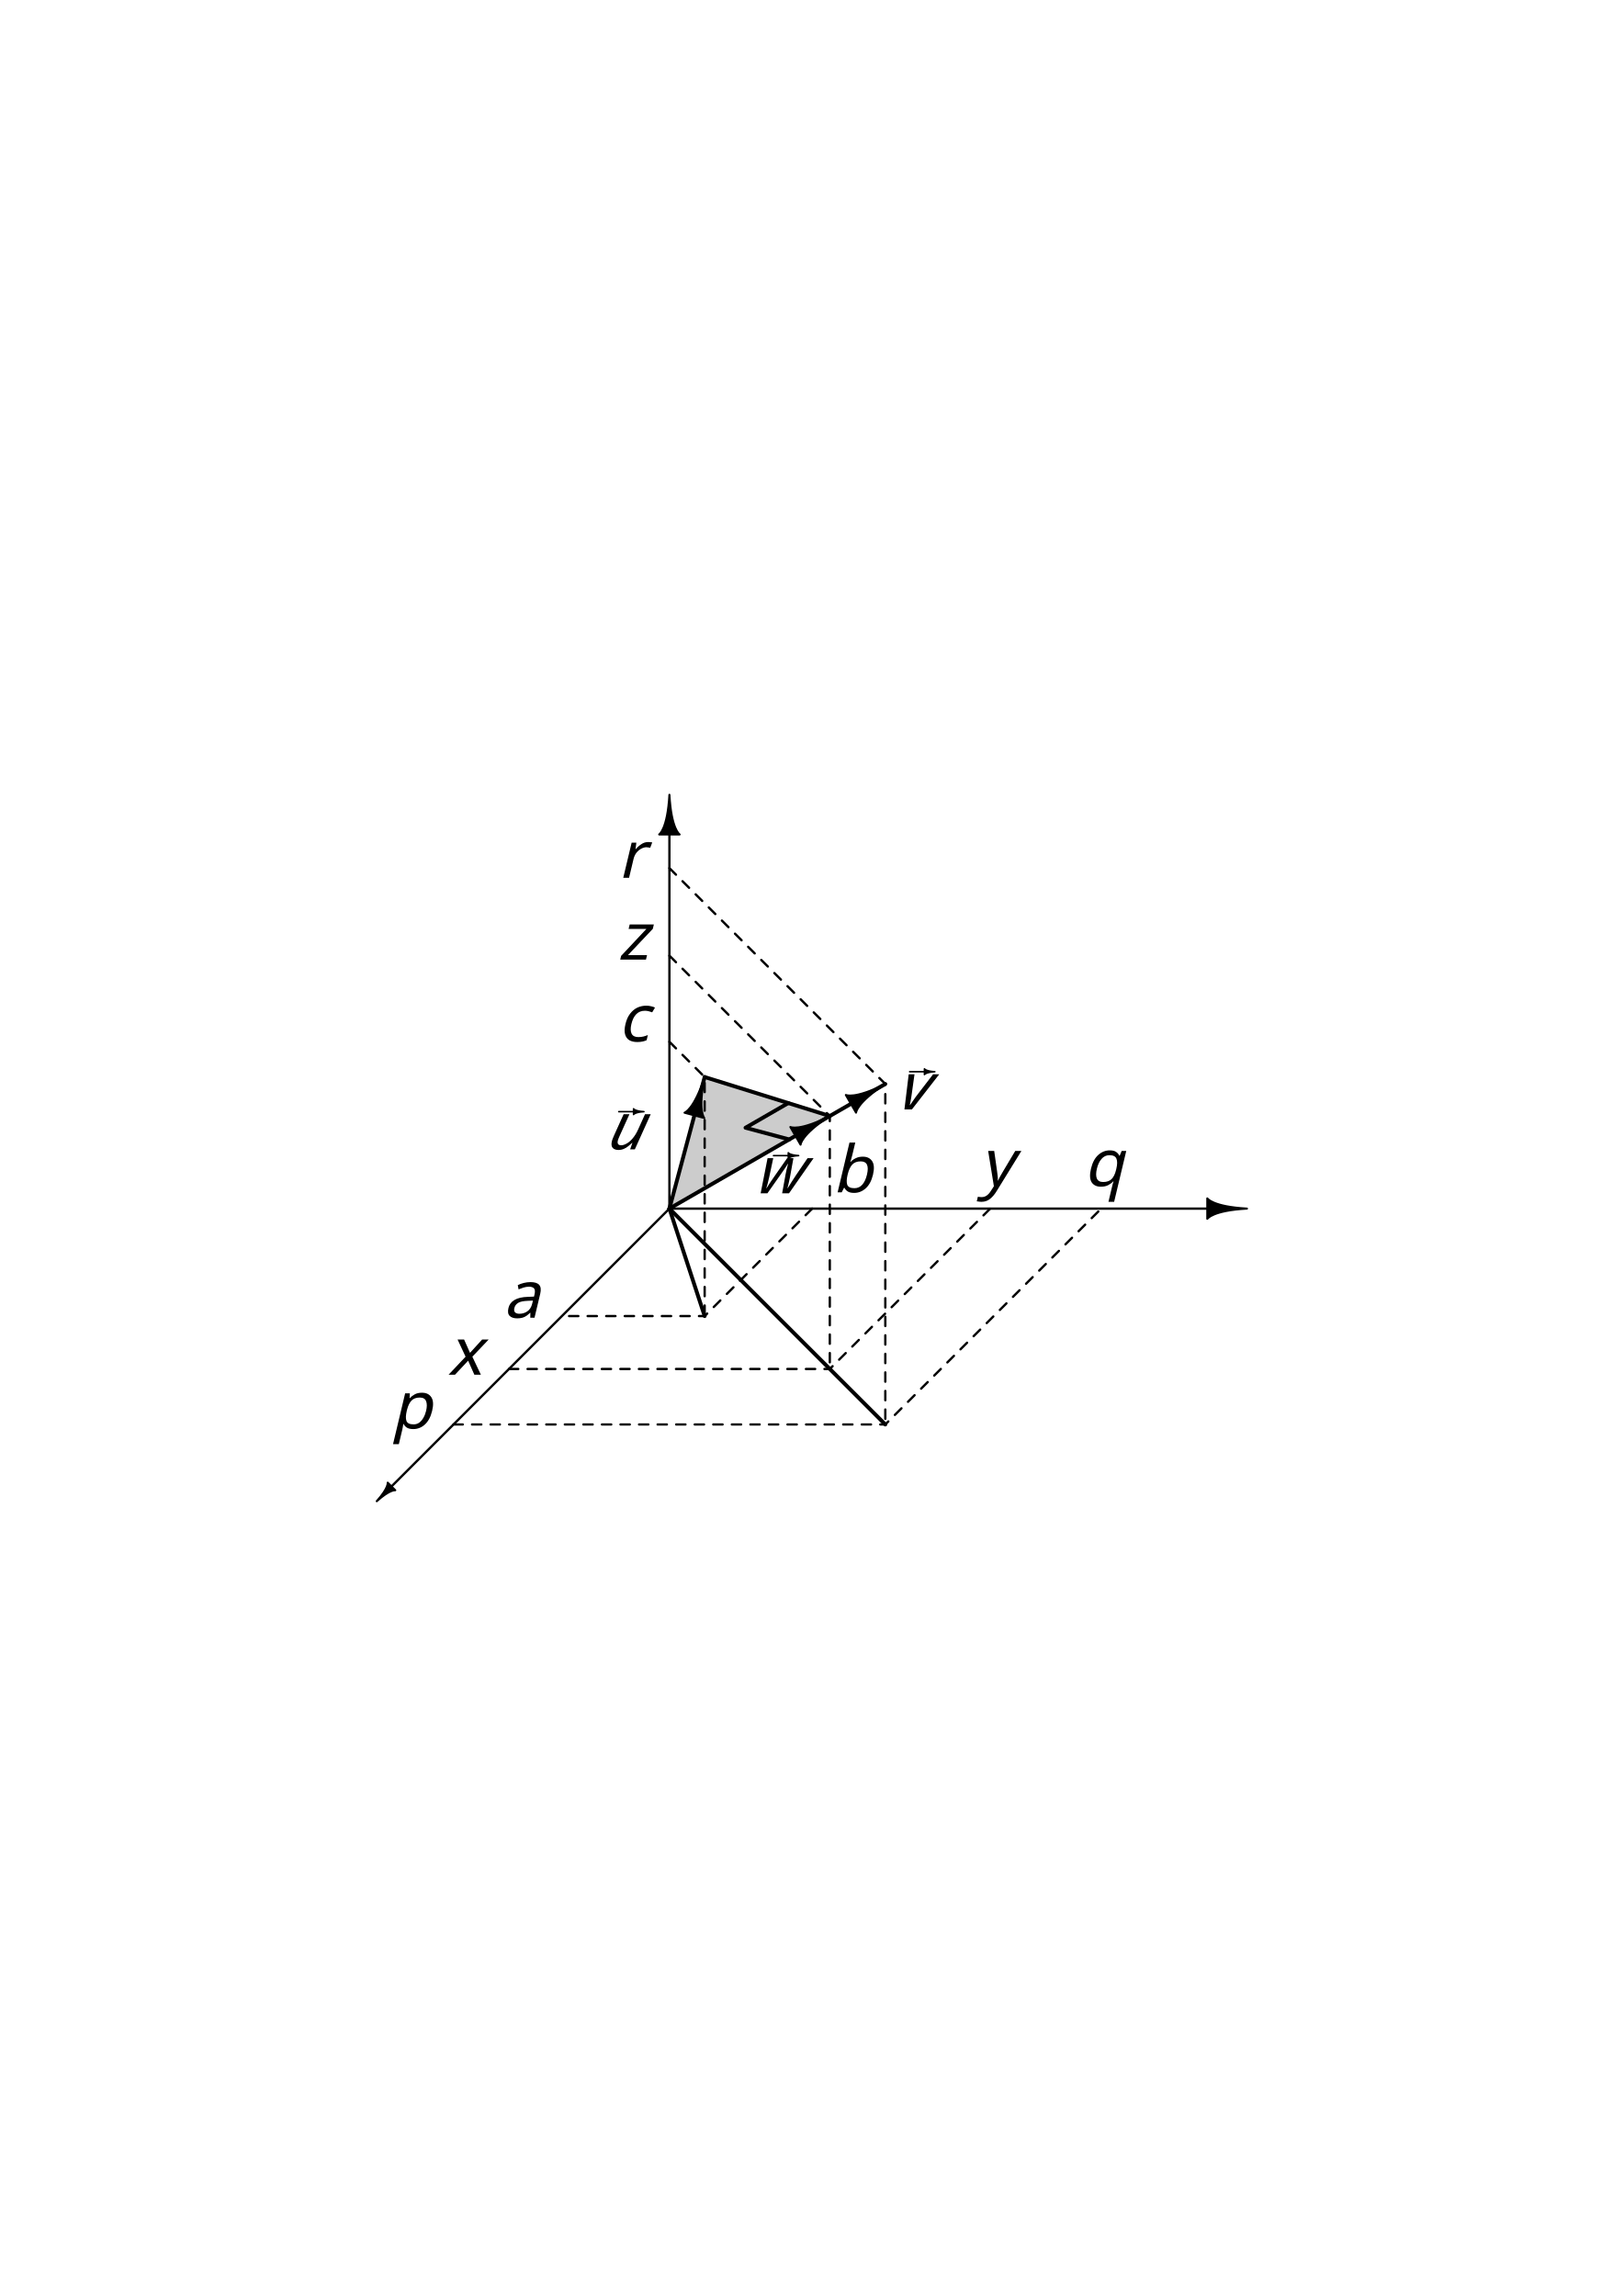
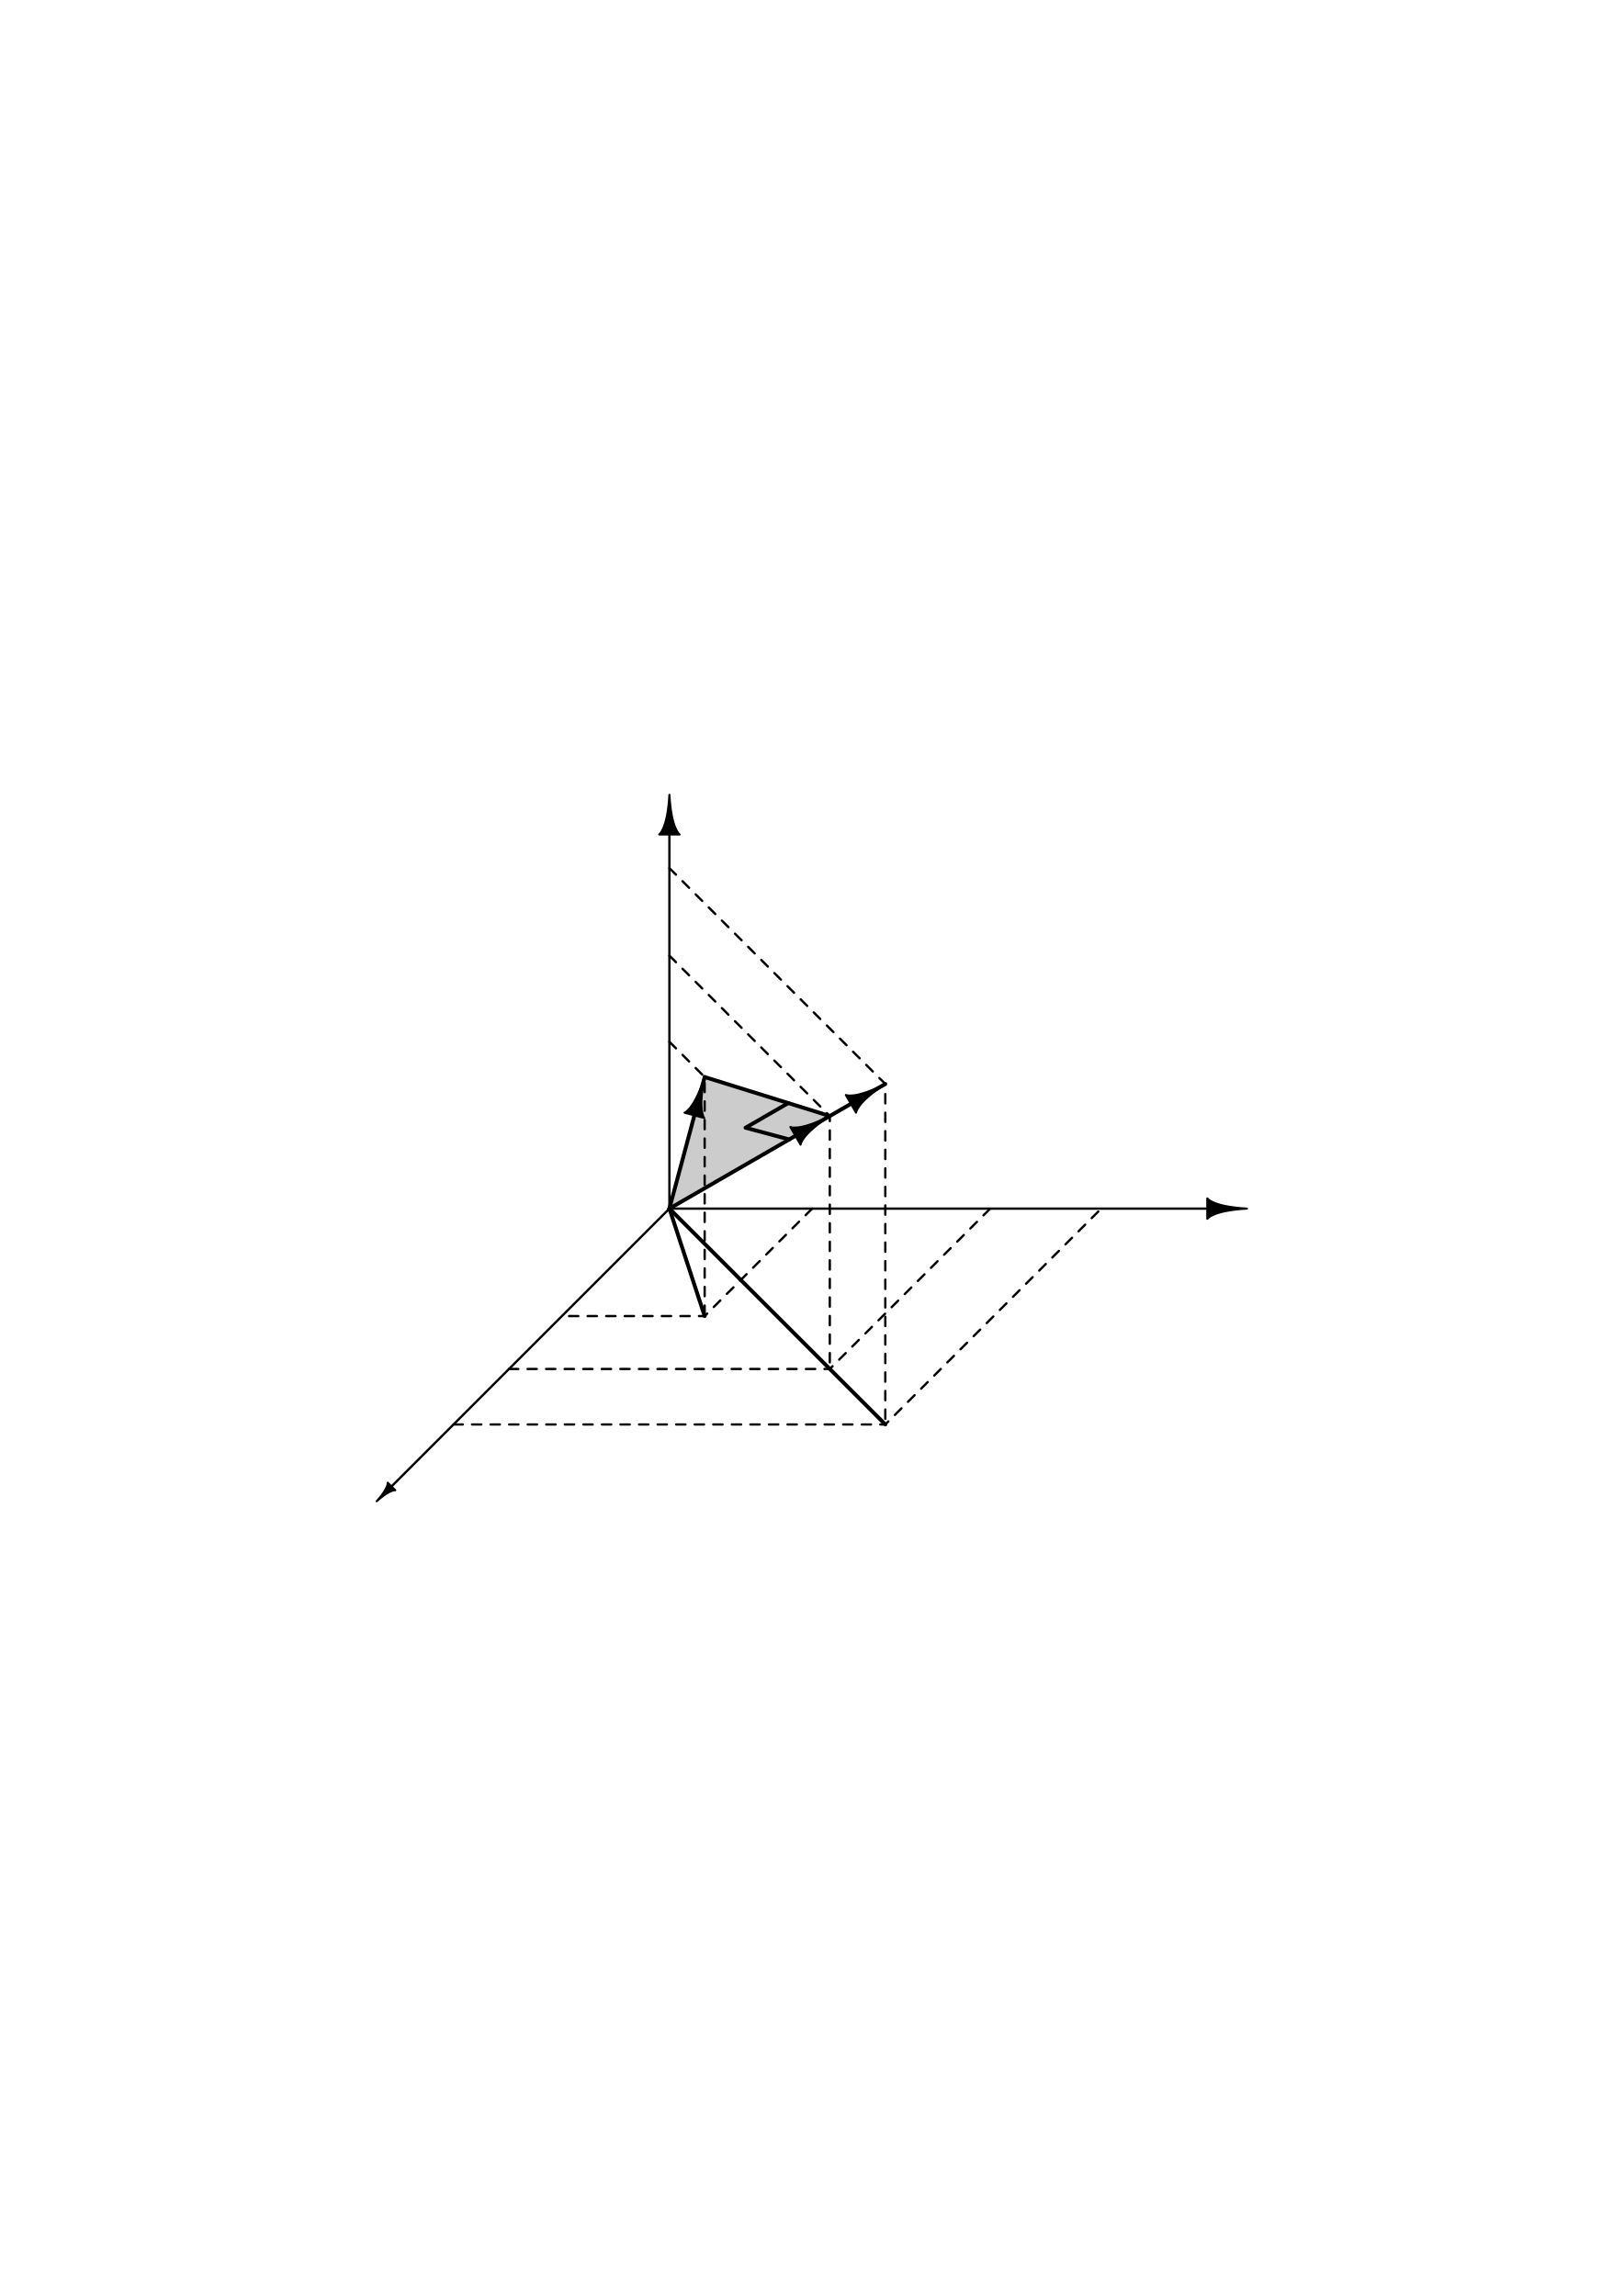
<svg xmlns="http://www.w3.org/2000/svg" width="210mm" height="297mm" viewBox="0 0 210 297" version="1.1" id="svg13439">
  <defs id="defs13436" />
  <g id="layer1">
-     <flowRoot xml:space="preserve" id="flowRoot882-7" style="font-style:normal;font-variant:normal;font-weight:normal;font-stretch:normal;font-size:26.667px;line-height:1.25;font-family:'Math Symbols';-inkscape-font-specification:'Math Symbols';letter-spacing:0px;word-spacing:0px;fill:#000000;fill-opacity:1;stroke:none" transform="matrix(0.2645833,0,0,0.2645833,49.82648,60.96861)">
-       <flowRegion id="flowRegion878-1">
-         <rect id="rect876-8" width="79.847" height="62.552" x="150.69" y="314.739" />
-       </flowRegion>
-       <flowPara id="flowPara880-3" style="font-style:normal;font-variant:normal;font-weight:normal;font-stretch:normal;font-size:32px;font-family:'Math Symbols';-inkscape-font-specification:'Math Symbols'">a</flowPara>
-     </flowRoot>
    <path id="path872-19-8-7" d="m 89.81,144.275 -1.274,-0.341 c 0,0 1.216,-0.369 2.601,-4.614 -0.922,4.369 -0.054,5.297 -0.054,5.297 z" style="fill:#000000;fill-opacity:1;stroke:#000000;stroke-width:0.265;stroke-linecap:round;stroke-linejoin:round;stroke-miterlimit:4;stroke-dasharray:none;stroke-opacity:1" />
    <path id="path872-19-8-5" d="m 110.057,142.783 -0.659,-1.142 c 0,0 1.121,0.599 5.102,-1.423 -3.742,2.437 -3.784,3.707 -3.784,3.707 z" style="fill:#000000;fill-opacity:1;stroke:#000000;stroke-width:0.265;stroke-linecap:round;stroke-linejoin:round;stroke-miterlimit:4;stroke-dasharray:none;stroke-opacity:1" />
-     <path id="path1029-4-5-5" d="m 119.562,138.632 h -1.912" style="fill:none;stroke:#000000;stroke-width:0.2;stroke-linecap:round;stroke-linejoin:round;stroke-miterlimit:4;stroke-dasharray:none;stroke-opacity:1" />
-     <path id="path1031-5-4-0" d="m 119.562,138.632 v -0.372 c 0,0 0.176,0.304 1.342,0.372 -1.167,0.067 -1.342,0.372 -1.342,0.372 z" style="fill:#000000;fill-opacity:1;stroke:#000000;stroke-width:0.2;stroke-linecap:round;stroke-linejoin:round;stroke-miterlimit:4;stroke-dasharray:none;stroke-opacity:1" />
-     <text xml:space="preserve" style="font-style:normal;font-weight:normal;font-size:8.467px;line-height:1.25;font-family:sans-serif;fill:#000000;fill-opacity:1;stroke:none;stroke-width:0.265" x="150.232" y="143.508" id="text13701-3-1" transform="skewX(-13.40196)">
-       <tspan id="tspan13699-1-6" style="font-style:italic;font-variant:normal;font-weight:500;font-stretch:normal;font-size:8.467px;font-family:'CMU Serif Upright Italic';-inkscape-font-specification:'CMU Serif Upright Italic,  Medium Italic';stroke-width:0.265" x="150.232" y="143.508">v</tspan>
-     </text>
    <path style="fill:none;stroke:#000000;stroke-width:0.3;stroke-linecap:round;stroke-linejoin:round;stroke-miterlimit:4;stroke-dasharray:none;stroke-dashoffset:0;stroke-opacity:1" d="m 86.577,107.942 v 48.397" id="path997-8-9-6" />
    <path style="fill:none;stroke:#000000;stroke-width:0.3;stroke-linecap:round;stroke-linejoin:round;stroke-miterlimit:4;stroke-dasharray:none;stroke-dashoffset:0;stroke-opacity:1" d="m 156.144,156.338 -69.567,0.001" id="path1526-3" />
    <path id="path1905-9-1-9" d="m 156.144,156.338 v -1.319 c 0,0 0.671,1.079 5.13,1.319 -4.459,0.24 -5.13,1.319 -5.13,1.319 z" style="fill:#000000;fill-opacity:1;stroke:#000000;stroke-width:0.265;stroke-linecap:round;stroke-linejoin:round;stroke-miterlimit:4;stroke-dasharray:none;stroke-opacity:1" />
    <g id="g3797" transform="matrix(0.5072713,-0.1359229,0.1359229,0.5072713,-835.7853,497.5497)" style="stroke-width:1.904">
      <path style="fill:none;stroke:#000000;stroke-width:0.571;stroke-linecap:round;stroke-linejoin:round;stroke-miterlimit:4;stroke-dasharray:none;stroke-dashoffset:0;stroke-opacity:1" d="m 1864.641,-173.01 -83.83,48.397" id="path1528-9" />
      <path id="path1907-9-5-3" d="m 1780.811,-124.614 0.659,1.142 c 0,0 -1.121,-0.599 -5.102,1.423 3.742,-2.437 3.784,-3.707 3.784,-3.707 z" style="fill:#000000;fill-opacity:1;stroke:#000000;stroke-width:0.505;stroke-linecap:round;stroke-linejoin:round;stroke-miterlimit:4;stroke-dasharray:none;stroke-opacity:1" />
    </g>
    <path id="path1903-1-7-1" d="m 86.577,107.942 h -1.319 c 0,0 1.079,-0.671 1.319,-5.13 0.24,4.459 1.319,5.13 1.319,5.13 z" style="fill:#000000;fill-opacity:1;stroke:#000000;stroke-width:0.265;stroke-linecap:round;stroke-linejoin:round;stroke-miterlimit:4;stroke-dasharray:none;stroke-opacity:1" />
-     <text xml:space="preserve" style="font-style:normal;font-weight:normal;font-size:8.467px;line-height:1.25;font-family:sans-serif;fill:#000000;fill-opacity:1;stroke:none;stroke-width:0.265" x="100.233" y="177.824" id="text13701-9-1-9" transform="skewX(-13.40196)">
-       <tspan id="tspan13699-8-7-2" style="font-style:normal;font-variant:normal;font-weight:normal;font-stretch:normal;font-size:8.467px;font-family:'CMU Serif Upright Italic';-inkscape-font-specification:'CMU Serif Upright Italic, ';stroke-width:0.265" x="100.233" y="177.824">x</tspan>
-     </text>
-     <text xml:space="preserve" style="font-style:normal;font-weight:normal;font-size:8.467px;line-height:1.25;font-family:sans-serif;fill:#000000;fill-opacity:1;stroke:none;stroke-width:0.265" x="94.625" y="184.782" id="text13701-9-1-9-0" transform="skewX(-13.40196)">
-       <tspan id="tspan13699-8-7-2-1" style="font-style:normal;font-variant:normal;font-weight:normal;font-stretch:normal;font-size:8.467px;font-family:'CMU Serif Upright Italic';-inkscape-font-specification:'CMU Serif Upright Italic, ';stroke-width:0.265" x="94.625" y="184.782">p</tspan>
-     </text>
-     <text xml:space="preserve" style="font-style:normal;font-weight:normal;font-size:8.467px;line-height:1.25;font-family:sans-serif;fill:#000000;fill-opacity:1;stroke:none;stroke-width:0.265" x="105.682" y="170.458" id="text13701-9-1-9-9" transform="skewX(-13.40196)">
-       <tspan id="tspan13699-8-7-2-4" style="font-style:normal;font-variant:normal;font-weight:normal;font-stretch:normal;font-size:8.467px;font-family:'CMU Serif Upright Italic';-inkscape-font-specification:'CMU Serif Upright Italic, ';stroke-width:0.265" x="105.682" y="170.458">a</tspan>
-     </text>
-     <text xml:space="preserve" style="font-style:normal;font-weight:normal;font-size:8.467px;line-height:1.25;font-family:sans-serif;fill:#000000;fill-opacity:1;stroke:none;stroke-width:0.265" x="109.466" y="124.131" id="text13701-9-63-6" transform="skewX(-13.40196)">
-       <tspan id="tspan13699-8-06-3" style="font-style:normal;font-variant:normal;font-weight:normal;font-stretch:normal;font-size:8.467px;font-family:'CMU Serif Upright Italic';-inkscape-font-specification:'CMU Serif Upright Italic, ';stroke-width:0.265" x="109.466" y="124.131">z</tspan>
-     </text>
-     <text xml:space="preserve" style="font-style:normal;font-weight:normal;font-size:8.467px;line-height:1.25;font-family:sans-serif;fill:#000000;fill-opacity:1;stroke:none;stroke-width:0.265" x="163.261" y="153.428" id="text13701-9-5-7" transform="skewX(-13.40196)">
-       <tspan id="tspan13699-8-4-6" style="font-style:normal;font-variant:normal;font-weight:normal;font-stretch:normal;font-size:8.467px;font-family:'CMU Serif Upright Italic';-inkscape-font-specification:'CMU Serif Upright Italic, ';stroke-width:0.265" x="163.261" y="153.428">y</tspan>
-     </text>
    <path style="font-variation-settings:normal;vector-effect:none;fill:none;fill-opacity:1;stroke:#000000;stroke-width:0.5;stroke-linecap:round;stroke-linejoin:round;stroke-miterlimit:4;stroke-dasharray:none;stroke-dashoffset:0;stroke-opacity:1;-inkscape-stroke:none;stop-color:#000000" d="m 86.577,156.339 27.924,27.924" id="path6650" />
    <path style="font-variation-settings:normal;vector-effect:none;fill:none;fill-opacity:1;stroke:#000000;stroke-width:0.5;stroke-linecap:round;stroke-linejoin:round;stroke-miterlimit:4;stroke-dasharray:none;stroke-dashoffset:0;stroke-opacity:1;-inkscape-stroke:none;stop-color:#000000" d="M 86.577,156.339 114.5,140.218" id="path6652" />
    <path style="font-variation-settings:normal;fill:none;fill-opacity:1;stroke:#000000;stroke-width:0.3;stroke-linecap:round;stroke-linejoin:round;stroke-miterlimit:4;stroke-dasharray:1.2, 1.2;stroke-dashoffset:0;stroke-opacity:1;stop-color:#000000" d="m 86.577,112.295 27.923,27.923 v 44.045" id="path6654" />
    <path style="font-variation-settings:normal;fill:none;fill-opacity:1;stroke:#000000;stroke-width:0.3;stroke-linecap:round;stroke-linejoin:round;stroke-miterlimit:4;stroke-dasharray:1.2, 1.2;stroke-dashoffset:0;stroke-opacity:1;stop-color:#000000" d="m 58.652,184.263 h 55.848 l 27.924,-27.924" id="path6656" />
    <path style="font-variation-settings:normal;fill:none;fill-opacity:1;stroke:#000000;stroke-width:0.3;stroke-linecap:round;stroke-linejoin:round;stroke-miterlimit:4;stroke-dasharray:1.2, 1.2;stroke-dashoffset:0;stroke-opacity:1;stop-color:#000000" d="m 86.577,123.617 20.745,20.745 v 32.723" id="path3759" />
    <path style="font-variation-settings:normal;fill:none;fill-opacity:1;stroke:#000000;stroke-width:0.3;stroke-linecap:round;stroke-linejoin:round;stroke-miterlimit:4;stroke-dasharray:1.2, 1.2;stroke-dashoffset:0;stroke-opacity:1;stop-color:#000000" d="m 65.83,177.085 h 41.492 l 20.746,-20.746" id="path3761" />
    <path style="font-variation-settings:normal;vector-effect:none;fill:none;fill-opacity:1;stroke:#000000;stroke-width:0.5;stroke-linecap:round;stroke-linejoin:round;stroke-miterlimit:4;stroke-dasharray:none;stroke-dashoffset:0;stroke-opacity:1;-inkscape-stroke:none;stop-color:#000000" d="m 86.577,156.339 4.56,-17.02" id="path3648" />
    <path style="font-variation-settings:normal;fill:none;fill-opacity:1;stroke:#000000;stroke-width:0.3;stroke-linecap:round;stroke-linejoin:round;stroke-miterlimit:4;stroke-dasharray:1.2, 1.2;stroke-dashoffset:0;stroke-opacity:1;stop-color:#000000" d="m 86.577,134.76 4.56,4.56 v 30.923" id="path3650" />
    <path style="font-variation-settings:normal;fill:none;fill-opacity:1;stroke:#000000;stroke-width:0.3;stroke-linecap:round;stroke-linejoin:round;stroke-miterlimit:4;stroke-dasharray:1.2, 1.2;stroke-dashoffset:0;stroke-opacity:1;stop-color:#000000" d="m 105.041,156.339 -13.903,13.903 h -18.464" id="path3653" />
    <path style="font-variation-settings:normal;vector-effect:none;fill:none;fill-opacity:1;stroke:#000000;stroke-width:0.5;stroke-linecap:round;stroke-linejoin:round;stroke-miterlimit:4;stroke-dasharray:none;stroke-dashoffset:0;stroke-opacity:1;-inkscape-stroke:none;stop-color:#000000" d="m 91.137,139.32 16.185,5.042" id="path3655" />
    <path style="font-variation-settings:normal;vector-effect:none;fill:none;fill-opacity:1;stroke:#000000;stroke-width:0.5;stroke-linecap:round;stroke-linejoin:round;stroke-miterlimit:4;stroke-dasharray:none;stroke-dashoffset:0;stroke-opacity:1;-inkscape-stroke:none;stop-color:#000000" d="m 91.137,170.243 -4.56,-13.903" id="path6608" />
    <path id="path9728" d="m 102.88,146.927 -0.659,-1.142 c 0,0 1.121,0.599 5.102,-1.423 -3.742,2.437 -3.784,3.707 -3.784,3.707 z" style="fill:#000000;fill-opacity:1;stroke:#000000;stroke-width:0.265;stroke-linecap:round;stroke-linejoin:round;stroke-miterlimit:4;stroke-dasharray:none;stroke-opacity:1" />
-     <text xml:space="preserve" style="font-style:normal;font-weight:normal;font-size:8.467px;line-height:1.25;font-family:sans-serif;fill:#000000;fill-opacity:1;stroke:none;stroke-width:0.265" x="176.651" y="153.428" id="text9732" transform="skewX(-13.40196)">
-       <tspan id="tspan9730" style="font-style:normal;font-variant:normal;font-weight:normal;font-stretch:normal;font-size:8.467px;font-family:'CMU Serif Upright Italic';-inkscape-font-specification:'CMU Serif Upright Italic, ';stroke-width:0.265" x="176.651" y="153.428">q</tspan>
-     </text>
-     <text xml:space="preserve" style="font-style:normal;font-weight:normal;font-size:8.467px;line-height:1.25;font-family:sans-serif;fill:#000000;fill-opacity:1;stroke:none;stroke-width:0.265" x="144.362" y="154.232" id="text9838" transform="skewX(-13.40196)">
-       <tspan id="tspan9836" style="font-style:normal;font-variant:normal;font-weight:normal;font-stretch:normal;font-size:8.467px;font-family:'CMU Serif Upright Italic';-inkscape-font-specification:'CMU Serif Upright Italic, ';stroke-width:0.265" x="144.362" y="154.232">b</tspan>
-     </text>
-     <text xml:space="preserve" style="font-style:normal;font-weight:normal;font-size:8.467px;line-height:1.25;font-family:sans-serif;fill:#000000;fill-opacity:1;stroke:none;stroke-width:0.265" x="111.987" y="134.714" id="text10642" transform="skewX(-13.40196)">
-       <tspan id="tspan10640" style="font-style:normal;font-variant:normal;font-weight:normal;font-stretch:normal;font-size:8.467px;font-family:'CMU Serif Upright Italic';-inkscape-font-specification:'CMU Serif Upright Italic, ';stroke-width:0.265" x="111.987" y="134.714">c</tspan>
-     </text>
-     <text xml:space="preserve" style="font-style:normal;font-weight:normal;font-size:8.467px;line-height:1.25;font-family:sans-serif;fill:#000000;fill-opacity:1;stroke:none;stroke-width:0.265" x="106.944" y="113.548" id="text10748" transform="skewX(-13.40196)">
-       <tspan id="tspan10746" style="font-style:normal;font-variant:normal;font-weight:normal;font-stretch:normal;font-size:8.467px;font-family:'CMU Serif Upright Italic';-inkscape-font-specification:'CMU Serif Upright Italic, ';stroke-width:0.265" x="106.944" y="113.548">r</tspan>
-     </text>
-     <path id="path13970" d="m 101.951,149.484 h -1.912" style="fill:none;stroke:#000000;stroke-width:0.2;stroke-linecap:round;stroke-linejoin:round;stroke-miterlimit:4;stroke-dasharray:none;stroke-opacity:1" />
-     <path id="path13972" d="m 101.951,149.484 v -0.372 c 0,0 0.176,0.304 1.342,0.372 -1.167,0.067 -1.342,0.372 -1.342,0.372 z" style="fill:#000000;fill-opacity:1;stroke:#000000;stroke-width:0.2;stroke-linecap:round;stroke-linejoin:round;stroke-miterlimit:4;stroke-dasharray:none;stroke-opacity:1" />
-     <text xml:space="preserve" style="font-style:normal;font-weight:normal;font-size:8.467px;line-height:1.25;font-family:sans-serif;fill:#000000;fill-opacity:1;stroke:none;stroke-width:0.265" x="134.483" y="154.36" id="text13976" transform="skewX(-13.40196)">
-       <tspan id="tspan13974" style="font-style:italic;font-variant:normal;font-weight:500;font-stretch:normal;font-size:8.467px;font-family:'CMU Serif Upright Italic';-inkscape-font-specification:'CMU Serif Upright Italic,  Medium Italic';stroke-width:0.265" x="134.483" y="154.36">w</tspan>
-     </text>
-     <path id="path14212" d="m 81.941,143.799 h -1.912" style="fill:none;stroke:#000000;stroke-width:0.2;stroke-linecap:round;stroke-linejoin:round;stroke-miterlimit:4;stroke-dasharray:none;stroke-opacity:1" />
-     <path id="path14214" d="m 81.941,143.799 v -0.372 c 0,0 0.176,0.304 1.342,0.372 -1.167,0.067 -1.342,0.372 -1.342,0.372 z" style="fill:#000000;fill-opacity:1;stroke:#000000;stroke-width:0.2;stroke-linecap:round;stroke-linejoin:round;stroke-miterlimit:4;stroke-dasharray:none;stroke-opacity:1" />
-     <text xml:space="preserve" style="font-style:normal;font-weight:normal;font-size:8.467px;line-height:1.25;font-family:sans-serif;fill:#000000;fill-opacity:1;stroke:none;stroke-width:0.265" x="113.843" y="148.675" id="text14218" transform="skewX(-13.40196)">
-       <tspan id="tspan14216" style="font-style:italic;font-variant:normal;font-weight:500;font-stretch:normal;font-size:8.467px;font-family:'CMU Serif Upright Italic';-inkscape-font-specification:'CMU Serif Upright Italic,  Medium Italic';stroke-width:0.265" x="113.843" y="148.675">u</tspan>
-     </text>
    <path style="font-variation-settings:normal;vector-effect:none;fill:none;fill-opacity:1;stroke:#000000;stroke-width:0.5;stroke-linecap:round;stroke-linejoin:round;stroke-miterlimit:4;stroke-dasharray:none;stroke-dashoffset:0;stroke-opacity:1;-inkscape-stroke:none;stop-color:#000000" d="m 101.948,142.688 -5.527,3.191 5.652,1.514" id="path17499" />
    <path style="font-variation-settings:normal;vector-effect:none;fill:#000000;fill-opacity:0.2;stroke:none;stroke-width:0.5;stroke-linecap:round;stroke-linejoin:round;stroke-miterlimit:4;stroke-dasharray:none;stroke-dashoffset:0;stroke-opacity:1;-inkscape-stroke:none;stop-color:#000000" d="m 91.137,139.32 16.185,5.042 -20.746,11.978 z" id="path17614" />
+     <flowRoot xml:space="preserve" id="flowRoot1027-6-5-1-5-15-37" style="font-style:normal;font-variant:normal;font-weight:normal;font-stretch:normal;font-size:26.667px;line-height:1.25;font-family:'Math Symbols';-inkscape-font-specification:'Math Symbols';letter-spacing:0px;word-spacing:0px;fill:#000000;fill-opacity:1;stroke:none" transform="matrix(0.2645833,0,0,0.2645833,35.18785,25.19689)">
+       <flowRegion id="flowRegion1023-6-9-7-1-2-40">
+         <rect id="rect1021-2-9-4-3-2-5" width="182.622" height="96.283" x="150.69" y="314.739" />
+       </flowRegion>
+       <flowPara id="flowPara1025-1-57-2-9-2-19" style="font-style:normal;font-variant:normal;font-weight:normal;font-stretch:normal;font-size:32px;font-family:'CMU Serif';-inkscape-font-specification:'CMU Serif'">$r$</flowPara>
+     </flowRoot>
+     <flowRoot xml:space="preserve" id="flowRoot1027-6-5-1-5-15-37-7" style="font-style:normal;font-variant:normal;font-weight:normal;font-stretch:normal;font-size:26.667px;line-height:1.25;font-family:'Math Symbols';-inkscape-font-specification:'Math Symbols';letter-spacing:0px;word-spacing:0px;fill:#000000;fill-opacity:1;stroke:none" transform="matrix(0.2645833,0,0,0.2645833,22.5809,79.76169)">
+       <flowRegion id="flowRegion1023-6-9-7-1-2-40-0">
+         <rect id="rect1021-2-9-4-3-2-5-1" width="182.622" height="96.283" x="150.69" y="314.739" />
+       </flowRegion>
+       <flowPara id="flowPara1025-1-57-2-9-2-19-0" style="font-style:normal;font-variant:normal;font-weight:normal;font-stretch:normal;font-size:32px;font-family:'CMU Serif';-inkscape-font-specification:'CMU Serif'">$a$</flowPara>
+     </flowRoot>
+     <flowRoot xml:space="preserve" id="flowRoot1027-6-5-1-5-15-37-3" style="font-style:normal;font-variant:normal;font-weight:normal;font-stretch:normal;font-size:26.667px;line-height:1.25;font-family:'Math Symbols';-inkscape-font-specification:'Math Symbols';letter-spacing:0px;word-spacing:0px;fill:#000000;fill-opacity:1;stroke:none" transform="matrix(0.2645833,0,0,0.2645833,100.6765,64.57643)">
+       <flowRegion id="flowRegion1023-6-9-7-1-2-40-5">
+         <rect id="rect1021-2-9-4-3-2-5-8" width="182.622" height="96.283" x="150.69" y="314.739" />
+       </flowRegion>
+       <flowPara id="flowPara1025-1-57-2-9-2-19-3" style="font-style:normal;font-variant:normal;font-weight:normal;font-stretch:normal;font-size:32px;font-family:'CMU Serif';-inkscape-font-specification:'CMU Serif'">$q$</flowPara>
+     </flowRoot>
+     <flowRoot xml:space="preserve" id="flowRoot1551" style="font-style:normal;font-variant:normal;font-weight:normal;font-stretch:normal;font-size:26.667px;line-height:1.25;font-family:'Math Symbols';-inkscape-font-specification:'Math Symbols';letter-spacing:0px;word-spacing:0px;fill:#000000;fill-opacity:1;stroke:none" transform="matrix(0.2645833,0,0,0.2645833,35.18785,35.78023)">
+       <flowRegion id="flowRegion1547">
+         <rect id="rect1545" width="182.622" height="96.283" x="150.69" y="314.739" />
+       </flowRegion>
+       <flowPara id="flowPara1549" style="font-style:normal;font-variant:normal;font-weight:normal;font-stretch:normal;font-size:32px;font-family:'CMU Serif';-inkscape-font-specification:'CMU Serif'">$z$</flowPara>
+     </flowRoot>
+     <flowRoot xml:space="preserve" id="flowRoot1859" style="font-style:normal;font-variant:normal;font-weight:normal;font-stretch:normal;font-size:26.667px;line-height:1.25;font-family:'Math Symbols';-inkscape-font-specification:'Math Symbols';letter-spacing:0px;word-spacing:0px;fill:#000000;fill-opacity:1;stroke:none" transform="matrix(0.2645833,0,0,0.2645833,35.18785,46.36356)">
+       <flowRegion id="flowRegion1855">
+         <rect id="rect1853" width="182.622" height="96.283" x="150.69" y="314.739" />
+       </flowRegion>
+       <flowPara id="flowPara1857" style="font-style:normal;font-variant:normal;font-weight:normal;font-stretch:normal;font-size:32px;font-family:'CMU Serif';-inkscape-font-specification:'CMU Serif'">$c$</flowPara>
+     </flowRoot>
+     <flowRoot xml:space="preserve" id="flowRoot1859-9" style="font-style:normal;font-variant:normal;font-weight:normal;font-stretch:normal;font-size:26.667px;line-height:1.25;font-family:'Math Symbols';-inkscape-font-specification:'Math Symbols';letter-spacing:0px;word-spacing:0px;fill:#000000;fill-opacity:1;stroke:none" transform="matrix(0.2645833,0,0,0.2645833,50.35958,60.04057)">
+       <flowRegion id="flowRegion1855-1">
+         <rect id="rect1853-6" width="182.622" height="96.283" x="150.69" y="314.739" />
+       </flowRegion>
+       <flowPara id="flowPara1857-2" style="font-style:normal;font-variant:normal;font-weight:normal;font-stretch:normal;font-size:32px;font-family:'CMU Serif';-inkscape-font-specification:'CMU Serif'">$\alpha$</flowPara>
+     </flowRoot>
+     <flowRoot xml:space="preserve" id="flowRoot2629" style="font-style:normal;font-variant:normal;font-weight:normal;font-stretch:normal;font-size:26.667px;line-height:1.25;font-family:'Math Symbols';-inkscape-font-specification:'Math Symbols';letter-spacing:0px;word-spacing:0px;fill:#000000;fill-opacity:1;stroke:none" transform="matrix(0.2645833,0,0,0.2645833,35.18785,56.94689)">
+       <flowRegion id="flowRegion2625">
+         <rect id="rect2623" width="182.622" height="96.283" x="150.69" y="314.739" />
+       </flowRegion>
+       <flowPara id="flowPara2627" style="font-style:normal;font-variant:normal;font-weight:normal;font-stretch:normal;font-size:32px;font-family:'CMU Serif';-inkscape-font-specification:'CMU Serif'">$\vec{u}$</flowPara>
+     </flowRoot>
+     <flowRoot xml:space="preserve" id="flowRoot2629-9" style="font-style:normal;font-variant:normal;font-weight:normal;font-stretch:normal;font-size:26.667px;line-height:1.25;font-family:'Math Symbols';-inkscape-font-specification:'Math Symbols';letter-spacing:0px;word-spacing:0px;fill:#000000;fill-opacity:1;stroke:none" transform="matrix(0.2645833,0,0,0.2645833,75.83027,50.63713)">
+       <flowRegion id="flowRegion2625-7">
+         <rect id="rect2623-7" width="182.622" height="96.283" x="150.69" y="314.739" />
+       </flowRegion>
+       <flowPara id="flowPara2627-0" style="font-style:normal;font-variant:normal;font-weight:normal;font-stretch:normal;font-size:32px;font-family:'CMU Serif';-inkscape-font-specification:'CMU Serif'">$\vec{v}$</flowPara>
+     </flowRoot>
+     <flowRoot xml:space="preserve" id="flowRoot2629-9-9" style="font-style:normal;font-variant:normal;font-weight:normal;font-stretch:normal;font-size:26.667px;line-height:1.25;font-family:'Math Symbols';-inkscape-font-specification:'Math Symbols';letter-spacing:0px;word-spacing:0px;fill:#000000;fill-opacity:1;stroke:none" transform="matrix(0.2645833,0,0,0.2645833,58.79172,64.54052)">
+       <flowRegion id="flowRegion2625-7-7">
+         <rect id="rect2623-7-8" width="182.622" height="96.283" x="150.69" y="314.739" />
+       </flowRegion>
+       <flowPara id="flowPara2627-0-0" style="font-style:normal;font-variant:normal;font-weight:normal;font-stretch:normal;font-size:32px;font-family:'CMU Serif';-inkscape-font-specification:'CMU Serif'">$\vec{w}$</flowPara>
+     </flowRoot>
+     <flowRoot xml:space="preserve" id="flowRoot4460" style="font-style:normal;font-variant:normal;font-weight:normal;font-stretch:normal;font-size:26.667px;line-height:1.25;font-family:'Math Symbols';-inkscape-font-specification:'Math Symbols';letter-spacing:0px;word-spacing:0px;fill:#000000;fill-opacity:1;stroke:none" transform="matrix(0.2645833,0,0,0.2645833,86.4778,64.57643)">
+       <flowRegion id="flowRegion4456">
+         <rect id="rect4454" width="182.622" height="96.283" x="150.69" y="314.739" />
+       </flowRegion>
+       <flowPara id="flowPara4458" style="font-style:normal;font-variant:normal;font-weight:normal;font-stretch:normal;font-size:32px;font-family:'CMU Serif';-inkscape-font-specification:'CMU Serif'">$y$</flowPara>
+     </flowRoot>
+     <flowRoot xml:space="preserve" id="flowRoot4702" style="font-style:normal;font-variant:normal;font-weight:normal;font-stretch:normal;font-size:26.667px;line-height:1.25;font-family:'Math Symbols';-inkscape-font-specification:'Math Symbols';letter-spacing:0px;word-spacing:0px;fill:#000000;fill-opacity:1;stroke:none" transform="matrix(0.2645833,0,0,0.2645833,68.56512,64.57643)">
+       <flowRegion id="flowRegion4698">
+         <rect id="rect4696" width="182.622" height="96.283" x="150.69" y="314.739" />
+       </flowRegion>
+       <flowPara id="flowPara4700" style="font-style:normal;font-variant:normal;font-weight:normal;font-stretch:normal;font-size:32px;font-family:'CMU Serif';-inkscape-font-specification:'CMU Serif'">$b$</flowPara>
+     </flowRoot>
+     <flowRoot xml:space="preserve" id="flowRoot6392" style="font-style:normal;font-variant:normal;font-weight:normal;font-stretch:normal;font-size:26.667px;line-height:1.25;font-family:'Math Symbols';-inkscape-font-specification:'Math Symbols';letter-spacing:0px;word-spacing:0px;fill:#000000;fill-opacity:1;stroke:none" transform="matrix(0.2645833,0,0,0.2645833,15.71155,86.92686)">
+       <flowRegion id="flowRegion6388">
+         <rect id="rect6386" width="182.622" height="96.283" x="150.69" y="314.739" />
+       </flowRegion>
+       <flowPara id="flowPara6390" style="font-style:normal;font-variant:normal;font-weight:normal;font-stretch:normal;font-size:32px;font-family:'CMU Serif';-inkscape-font-specification:'CMU Serif'">$x$</flowPara>
+     </flowRoot>
+     <flowRoot xml:space="preserve" id="flowRoot6766" style="font-style:normal;font-variant:normal;font-weight:normal;font-stretch:normal;font-size:26.667px;line-height:1.25;font-family:'Math Symbols';-inkscape-font-specification:'Math Symbols';letter-spacing:0px;word-spacing:0px;fill:#000000;fill-opacity:1;stroke:none" transform="matrix(0.2645833,0,0,0.2645833,8.349163,93.89482)">
+       <flowRegion id="flowRegion6762">
+         <rect id="rect6760" width="182.622" height="96.283" x="150.69" y="314.739" />
+       </flowRegion>
+       <flowPara id="flowPara6764" style="font-style:normal;font-variant:normal;font-weight:normal;font-stretch:normal;font-size:32px;font-family:'CMU Serif';-inkscape-font-specification:'CMU Serif'">$p$</flowPara>
+     </flowRoot>
  </g>
</svg>
